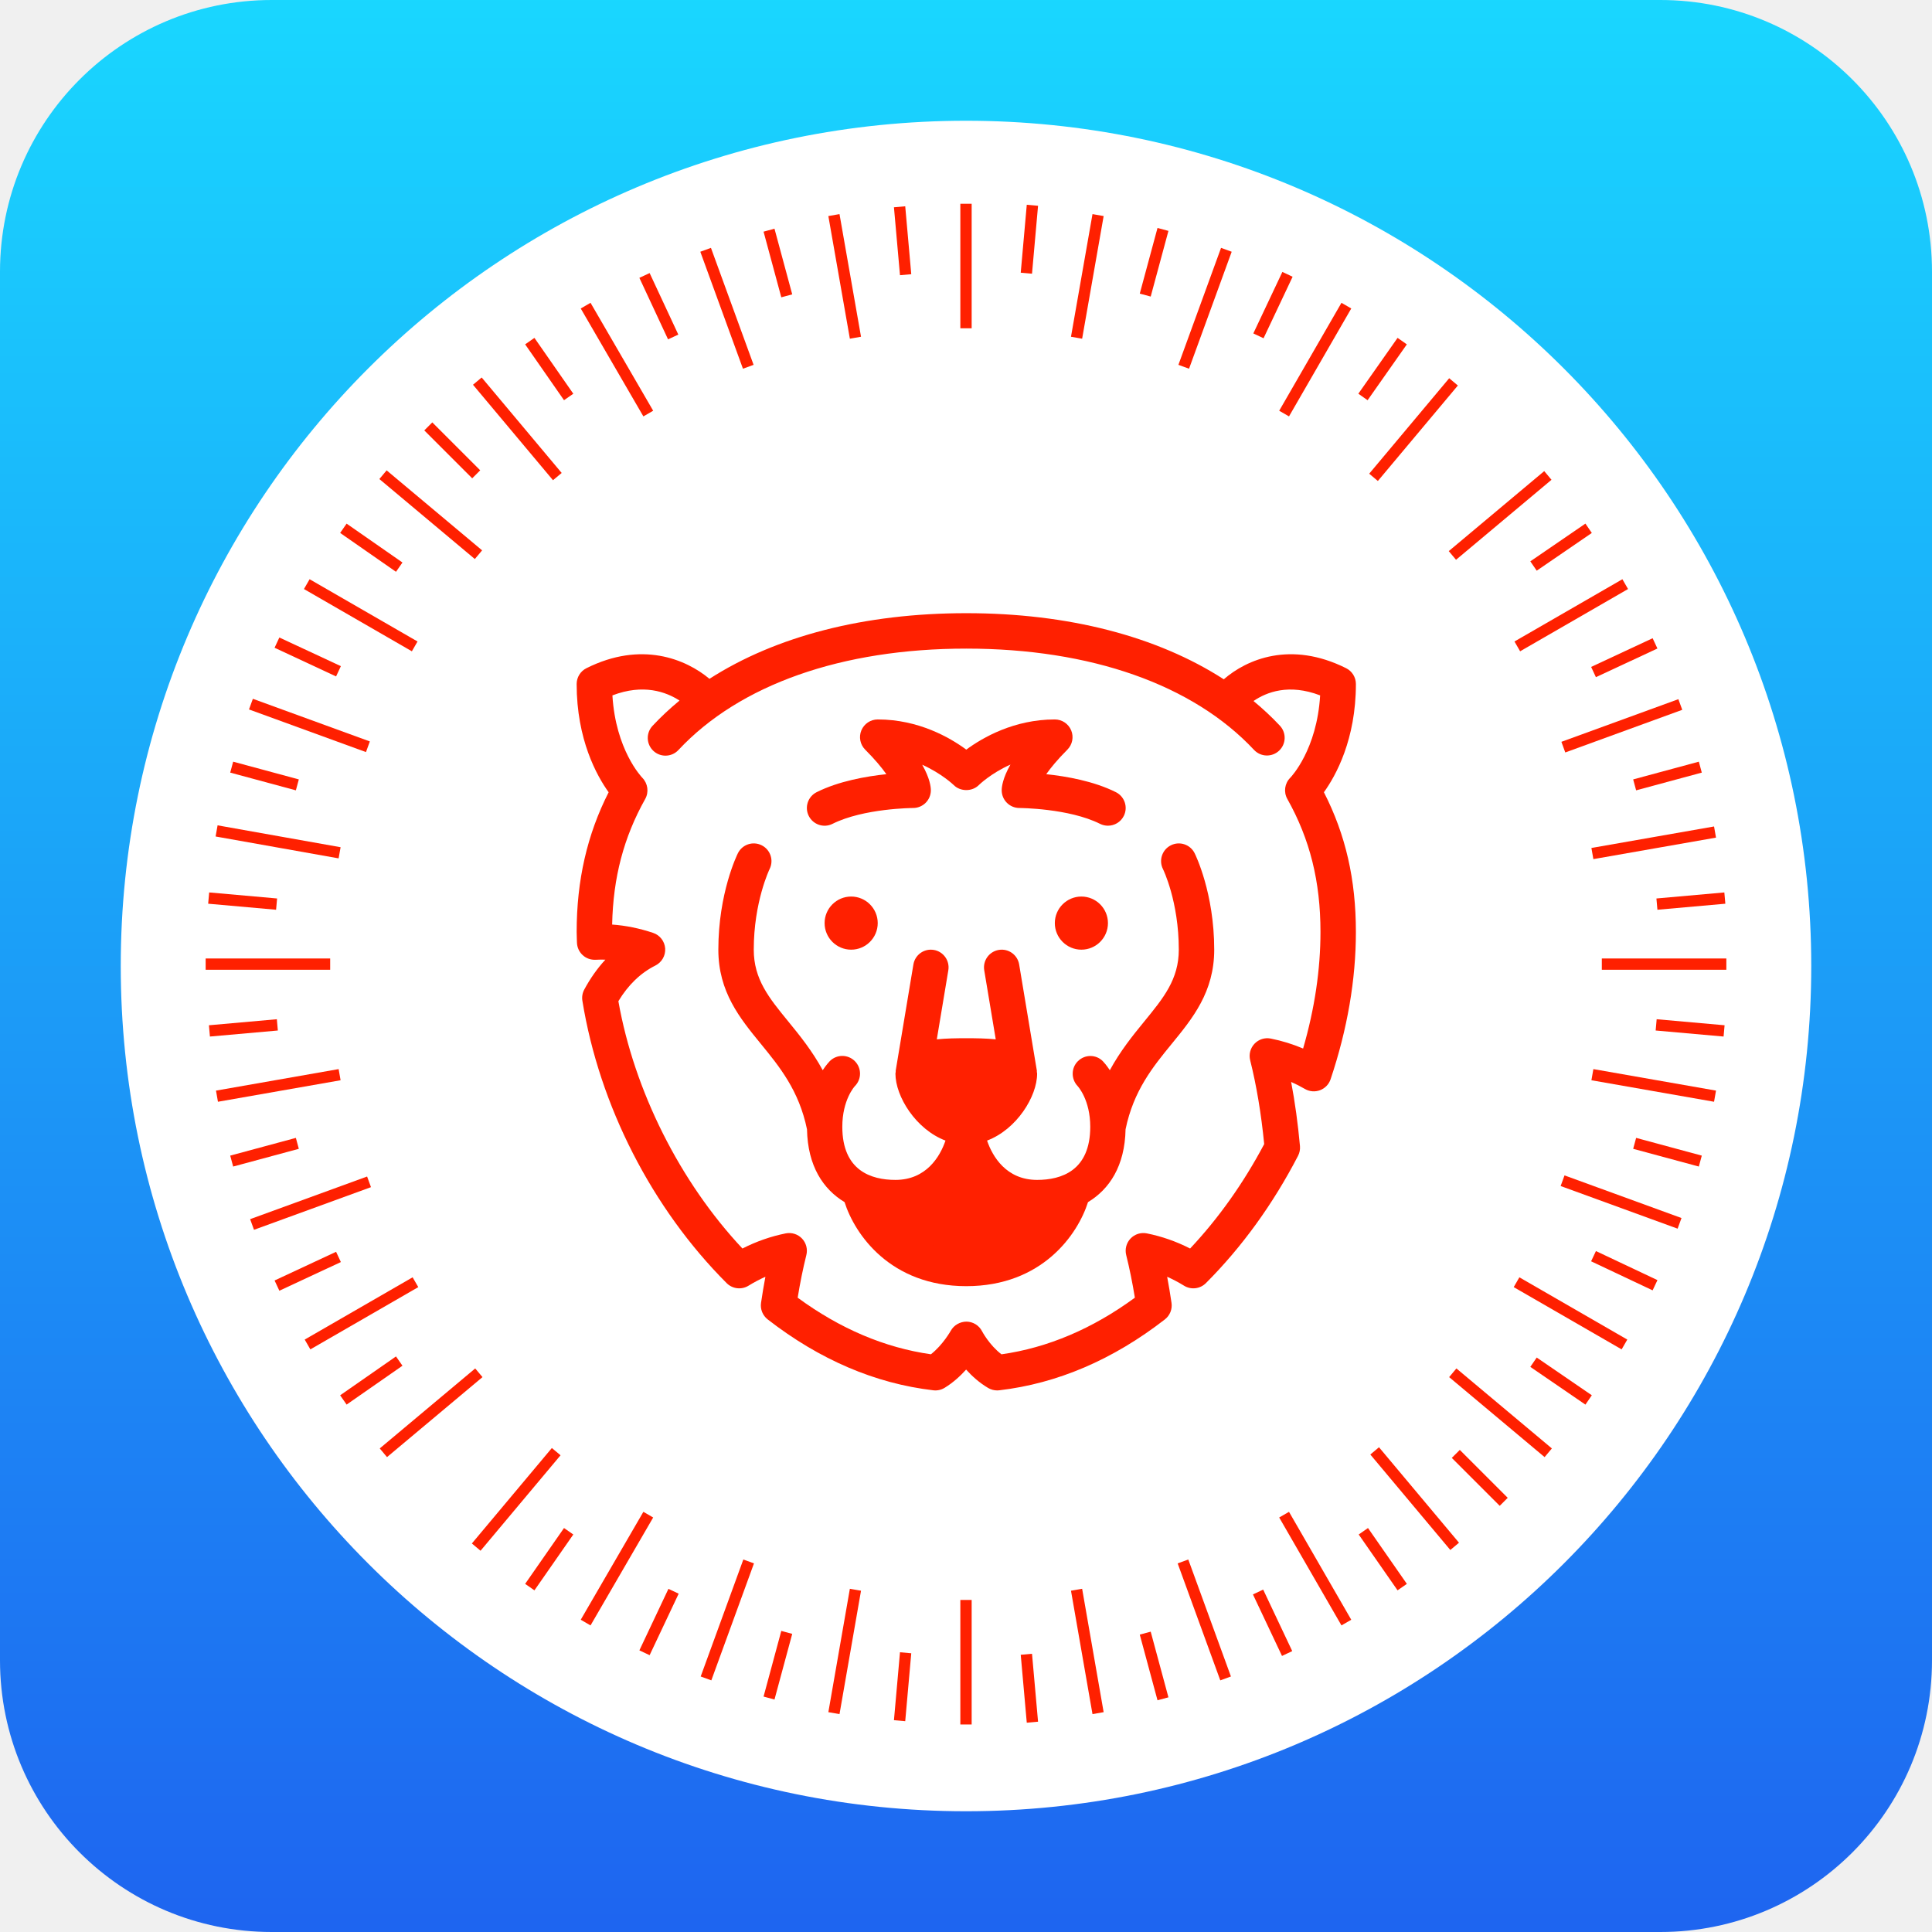
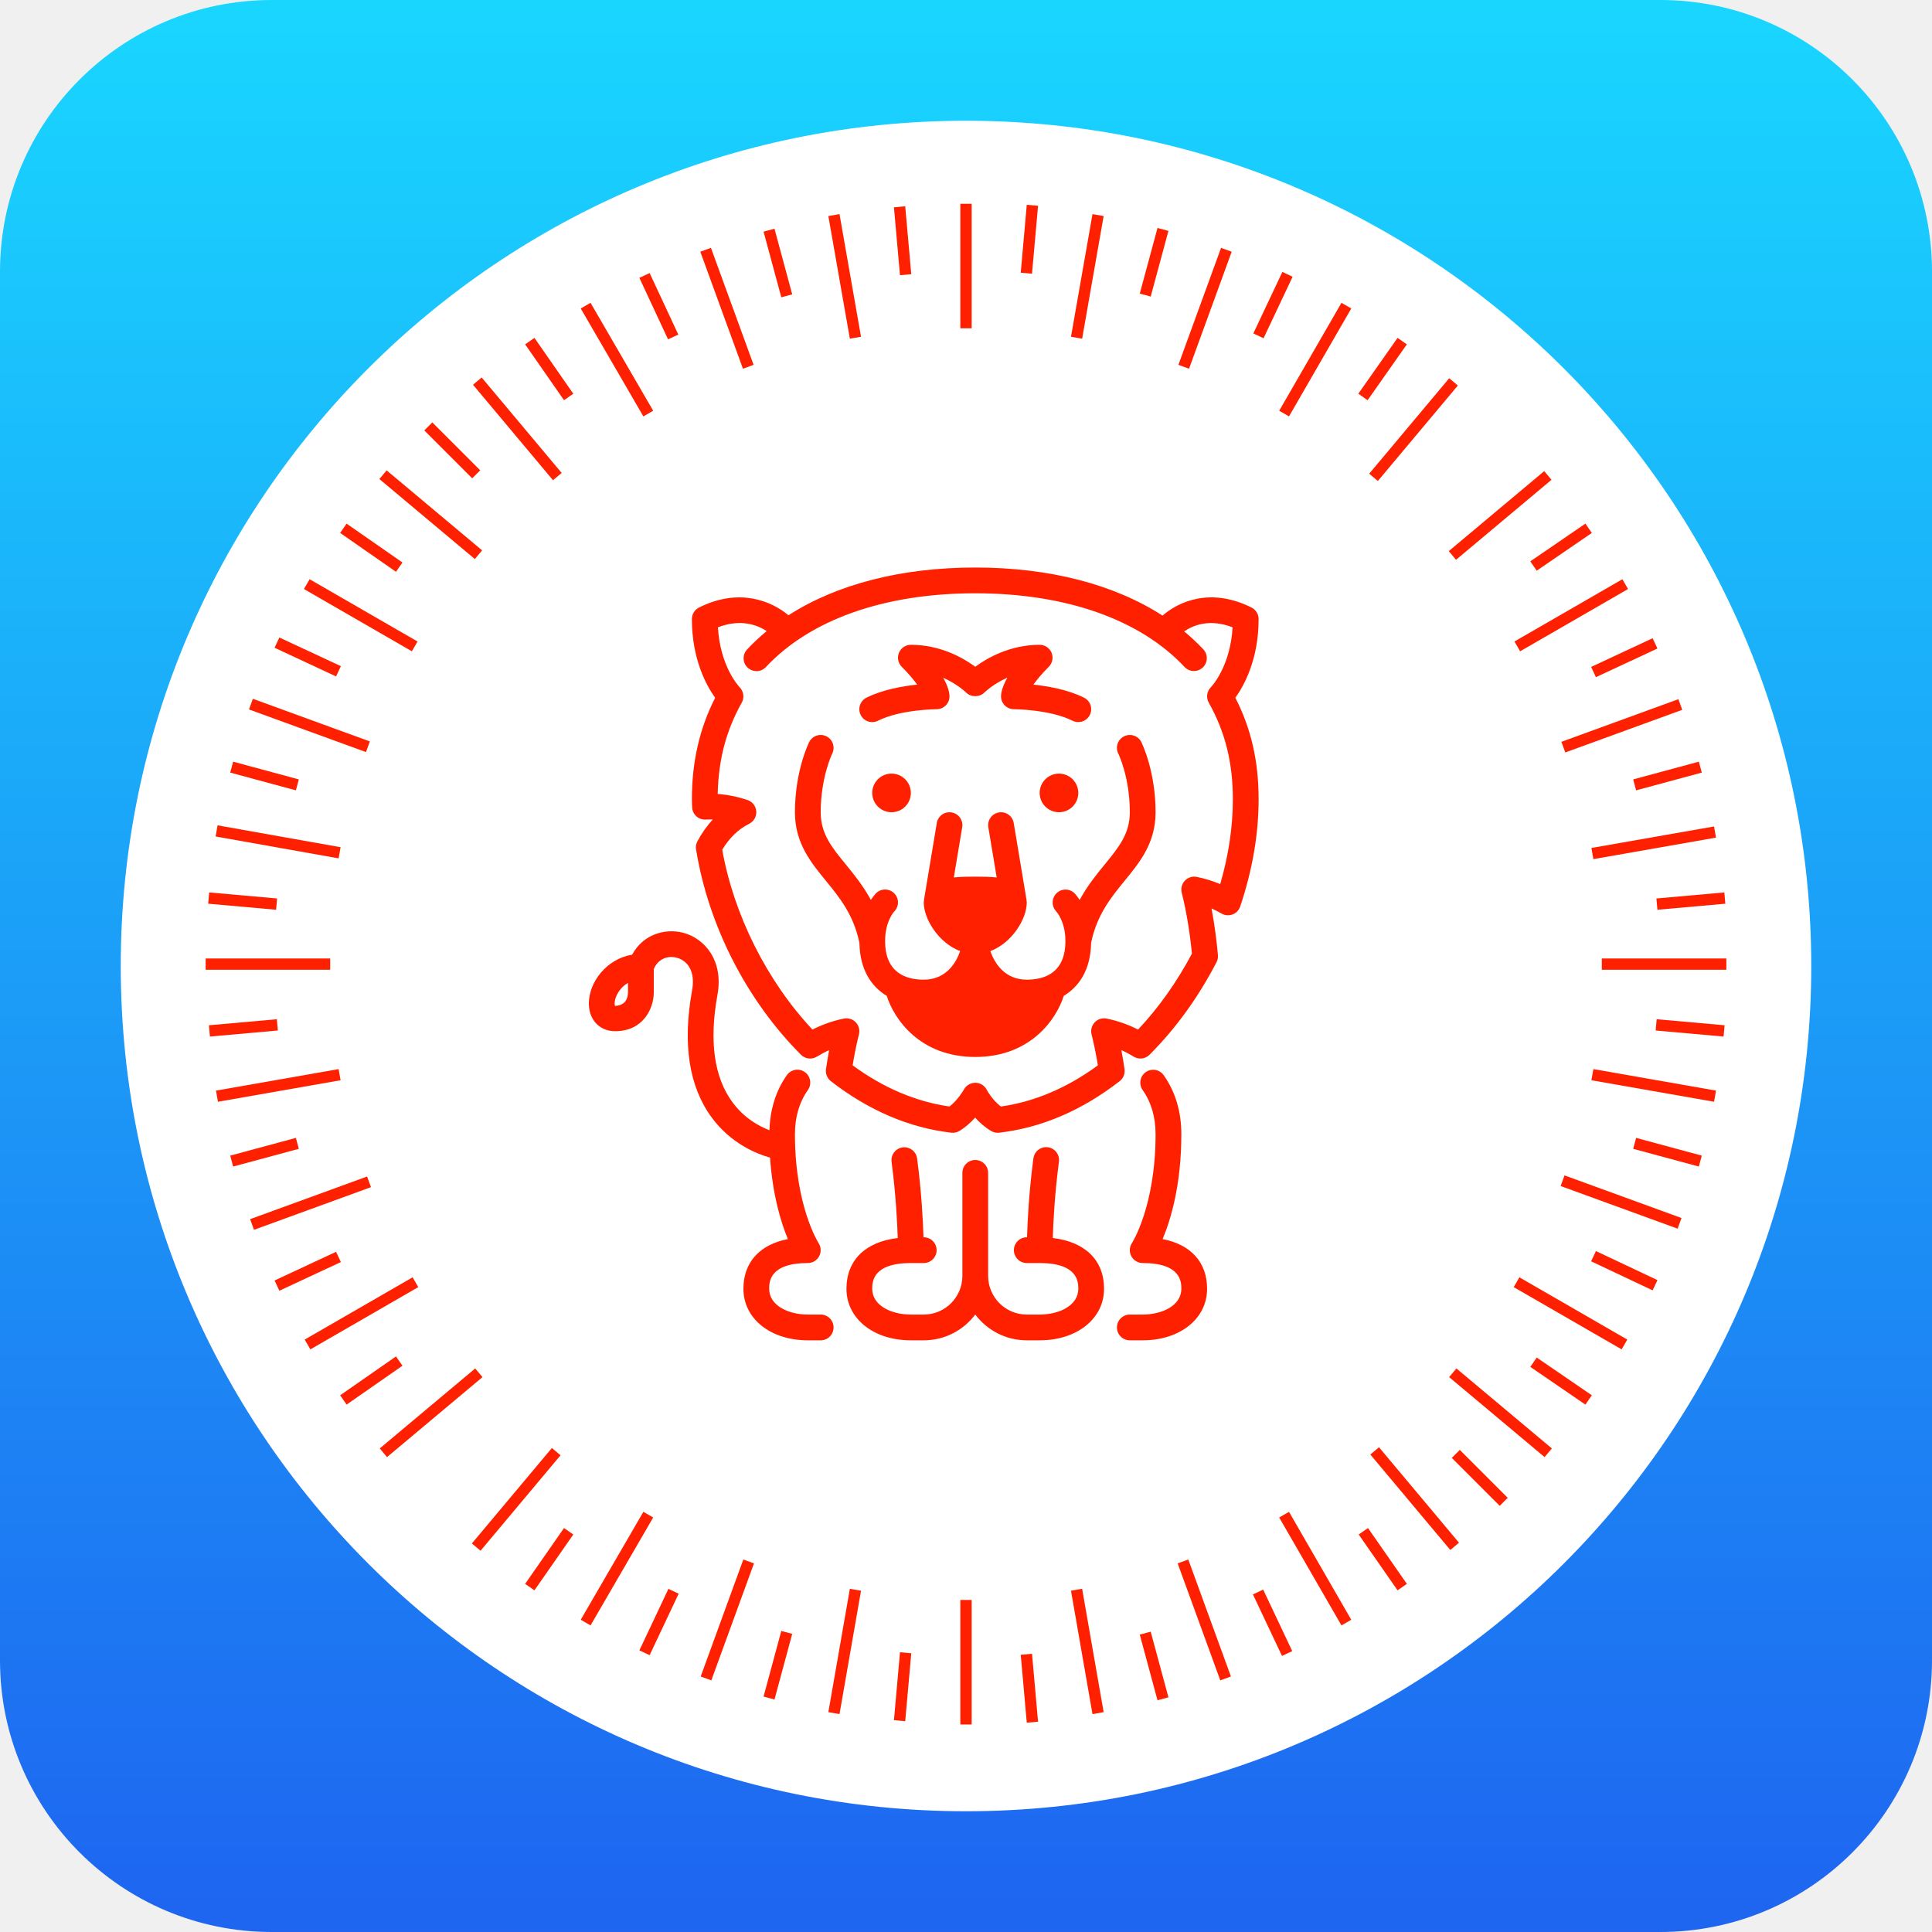
<svg xmlns="http://www.w3.org/2000/svg" viewBox="0 0 5120 5120">
  <defs>
    <linearGradient id="a" x2="0" y2="100%">
      <stop offset="0" stop-color="#19d7ff" />
      <stop offset="1" stop-color="#1e64f0" />
    </linearGradient>
  </defs>
  <rect width="5120" height="5120" fill="url(#a)" rx="720" ry="720" />
  <circle cx="2560" cy="2560" r="2240" fill="white" rx="320" ry="320" />
  <path stroke="#ff2000" stroke-width="30" d="     M2560 540v330m0 3370v330     m350-4e3-57 325m-586 3318-57 327     M3250 662l-113 310M1984 4138l-113 310     m339-3878 57 325m586 3318 57 327     M1870 662l113 310m1152 3166 113 310     M1552 810l166 286m1685 2918 165 286     M1265 1010l212 253m2166 2582 212 253     M1015 1258l253 212m2582 2168 253 212     M813 1548l286 165m2920 1685 286 165     M665 1866l310 113m3166 1150 310 113     M574 2202l326 58m3320 588 325 57     M545 2555h330m3370 0h330     M575 2905l325-57m3320-586 325-57     M668 3245l310-113m3165-1152 310-113     M815 3563l286-165m2920-1685 286-165     M1016 3850l253-212m2580-2166 253-212     M1262 41e2l212-253m2166-2582 212-253     M1552 43e2l166-286m1685-2918 165-286     M2384 548l16 180m320 3656 16 180     M2038 610l47 174m950 3544 47 174     M1708 730l76 163m1550 3326 77 163     M1404 904l103 148m2106 3006 103 148     M1135 1130l127 127m2596 2596 127 127     M910 14e2l148 103m3006 2107 146 1e2     M734 1703l163 76m3326 1550 163 77     M614 2033l174 47m3544 950 174 47     M553 2380l180 16m3656 320 180 16m-4014 0 180-16m3656-320 180-16     M614 3077l174-47m3544-950 174-47     M734 3407l163-76m3326-1550 163-76     M910 3710l148-103m3006-2107 146-1e2     M1404 4206l103-148m2105-3006 104-148     M1708 4380l77-163M3335 890l77-163     M2038 45e2l47-174m950-3544 47-174m-698 3952 16-180m320-3656 16-180   " />
-   <g transform="translate(965,1625) scale(5.5)" fill="#ff2000">
+   <g transform="translate(2500,2560) scale(4) translate(-269,-264)" fill="#ff2000">
    <g>
+       <path d="M187.733,494.933H179.2c-12.723,0-25.6-5.862-25.6-17.067c0-4.224,0-17.067,25.6-17.067           c3.132,0,5.999-1.732,7.492-4.489c1.493-2.756,1.34-6.118-0.367-8.738c-0.162-0.247-15.659-24.559-15.659-72.107           c0-11.375,2.884-21.231,8.585-29.312c2.722-3.849,1.8-9.173-2.048-11.887c-3.857-2.722-9.173-1.801-11.887,2.048           c-7.305,10.342-11.085,22.648-11.537,36.506c-7.091-2.731-16.811-8.073-24.55-18.62c-12.143-16.529-15.471-40.439-9.899-71.074           c4.215-23.194-8.892-37.606-22.852-41.182c-11.989-3.063-26.487,1.152-33.664,14.541c-17.169,2.901-28.681,18.347-28.681,32.367           c0,4.873,1.434,9.173,4.139,12.433c3.166,3.814,7.885,5.914,13.269,5.914c18.79,0,25.6-15.309,25.6-25.6v-15.539           c2.97-7.142,9.609-8.986,15.095-7.578c6.571,1.681,12.732,8.235,10.3,21.589c-6.443,35.43-2.091,63.77,12.928,84.233           c12.612,17.169,29.423,24.03,38.716,26.65c1.724,25.122,7.305,43.196,11.819,53.965c-18.679,3.627-29.466,15.377-29.466,32.947           c0,19.78,17.946,34.133,42.667,34.133h8.533c4.71,0,8.533-3.823,8.533-8.533S192.444,494.933,187.733,494.933z M60.075,281.498           c-0.094,3.942-1.655,8.636-8.627,8.943c-0.444-0.759-0.546-4.275,1.852-8.439c0.956-1.673,3.089-4.719,6.775-6.784V281.498z" />
+       <path d="M341.496,444.22c0.316-10.274,1.263-29.278,4.079-50.56c0.623-4.668-2.662-8.96-7.339-9.574           c-4.625-0.614-8.96,2.662-9.574,7.339c-2.944,22.195-3.908,41.668-4.232,52.309h-0.162c-4.71,0-8.533,3.823-8.533,8.533           c0,4.71,3.823,8.533,8.533,8.533h8.533c25.6,0,25.6,12.843,25.6,17.067c0,11.204-12.877,17.067-25.6,17.067h-8.533           c-14.114,0-25.6-11.486-25.6-25.6v-68.267c0-4.71-3.823-8.533-8.533-8.533c-4.71,0-8.533,3.823-8.533,8.533v68.267           c0,14.114-11.486,25.6-25.6,25.6h-8.533c-12.723,0-25.6-5.862-25.6-17.067c0-4.224,0-17.067,25.6-17.067H256           c4.71,0,8.533-3.823,8.533-8.533c0-4.71-3.823-8.533-8.533-8.533h-0.162c-0.324-10.624-1.289-30.054-4.233-52.215           c-0.614-4.676-4.941-7.936-9.574-7.339c-4.676,0.614-7.962,4.907-7.339,9.583c2.807,21.205,3.755,40.192,4.079,50.466           c-21.444,2.517-33.971,14.694-33.971,33.638c0,19.78,17.946,34.133,42.667,34.133H256c13.943,0,26.342-6.724,34.133-17.092           c7.791,10.368,20.19,17.092,34.133,17.092h8.533c24.721,0,42.667-14.353,42.667-34.133           C375.467,458.923,362.94,446.746,341.496,444.22z" />
+       <path d="M414.268,444.919c5.402-12.885,12.399-36.053,12.399-69.453c0-14.942-3.925-28.092-11.674-39.091           c-2.714-3.849-8.038-4.779-11.887-2.074c-3.857,2.722-4.779,8.038-2.065,11.895c5.683,8.064,8.559,17.911,8.559,29.269           c0,47.548-15.497,71.859-15.633,72.064c-1.749,2.62-1.911,5.99-0.427,8.764c1.485,2.773,4.378,4.506,7.526,4.506           c25.6,0,25.6,12.843,25.6,17.067c0,11.204-12.877,17.067-25.6,17.067h-8.533c-4.71,0-8.533,3.823-8.533,8.533           s3.823,8.533,8.533,8.533h8.533c24.721,0,42.667-14.353,42.667-34.133C443.733,460.297,432.947,448.546,414.268,444.919z" />
      <path d="M477.867,34.133c0-3.234-1.826-6.187-4.719-7.629c-26.701-13.346-47.855-4.284-58.94,5.35           C382.131,11.162,339.345,0,290.133,0c-49.05,0-91.708,11.068-123.742,31.625c-11.392-9.523-32.794-18.372-59.273-5.12           c-2.893,1.442-4.719,4.395-4.719,7.629c0,26.718,9.66,44.143,15.411,52.156C107.452,106.658,102.4,128.742,102.4,153.6           c0,1.126,0.043,2.27,0.085,3.413l0.06,1.681c0.06,2.313,1.05,4.497,2.748,6.059c1.698,1.57,3.883,2.338,6.263,2.244           c1.553-0.085,3.106-0.102,4.685-0.051c-3.831,4.139-7.228,8.934-10.163,14.379c-0.896,1.647-1.22,3.558-0.922,5.41           c8.166,50.441,33.502,100.036,69.53,136.081c2.79,2.79,7.151,3.302,10.505,1.237c2.697-1.655,5.402-3.089,8.149-4.309           c-0.768,4.07-1.468,8.269-2.099,12.57c-0.444,3.046,0.785,6.093,3.217,7.979c24.969,19.396,51.823,30.891,79.795,34.15           c1.911,0.222,3.806-0.196,5.436-1.186c4.122-2.517,7.603-5.726,10.368-8.798c2.79,3.106,6.34,6.34,10.641,8.875           c1.323,0.768,2.816,1.169,4.326,1.169c0.333,0,0.657-0.017,0.99-0.06c27.972-3.26,54.827-14.754,79.804-34.15           c2.432-1.886,3.652-4.932,3.208-7.979c-0.631-4.301-1.331-8.508-2.099-12.57c2.748,1.22,5.453,2.645,8.141,4.301           c3.371,2.074,7.714,1.562,10.513-1.229c17.382-17.399,32.324-38.042,44.407-61.346c0.751-1.451,1.075-3.081,0.93-4.71           c-0.99-10.829-2.406-21.163-4.25-30.891c2.253,0.99,4.463,2.116,6.63,3.379c2.21,1.28,4.89,1.502,7.296,0.597           c2.398-0.905,4.267-2.833,5.077-5.274c8.09-24.115,12.194-48,12.194-70.972c0-25.25-4.915-46.805-15.411-67.32           C468.215,78.268,477.867,60.843,477.867,34.133z M452.429,209.766c-5.043-2.133-10.249-3.738-15.556-4.796           c-2.876-0.589-5.837,0.358-7.851,2.475c-2.014,2.116-2.807,5.12-2.099,7.962c3.055,12.203,5.325,25.796,6.758,40.405           c-9.992,18.833-21.973,35.721-35.695,50.313c-6.69-3.413-13.679-5.862-20.847-7.287c-2.867-0.58-5.828,0.358-7.851,2.475           c-2.014,2.116-2.807,5.12-2.099,7.962c1.587,6.366,2.995,13.252,4.181,20.54c-20.395,14.959-41.984,24.124-64.273,27.29           c-5.854-4.437-9.335-11.059-9.353-11.102c-1.434-2.816-4.318-4.599-7.475-4.651c-3.081,0-6.101,1.647-7.62,4.429           c-0.043,0.068-3.789,6.784-9.557,11.307c-22.264-3.166-43.827-12.331-64.196-27.273c1.186-7.279,2.586-14.165,4.181-20.54           c0.708-2.842-0.085-5.845-2.099-7.962s-4.984-3.046-7.851-2.475c-7.168,1.434-14.157,3.874-20.847,7.287           c-30.071-32.051-52.13-75.947-59.776-119.168c4.736-7.859,10.726-13.636,17.843-17.186c3.089-1.553,4.941-4.796,4.702-8.243           c-0.247-3.439-2.543-6.4-5.82-7.492c-6.63-2.21-13.235-3.55-19.729-4.002c0.486-22.733,5.581-42.052,15.94-60.527           c1.843-3.294,1.263-7.45-1.365-10.163c-0.555-0.572-12.885-13.602-14.447-39.731c14.865-5.692,25.813-1.741,32.333,2.492           c-4.642,3.823-8.986,7.876-13.005,12.186c-3.217,3.447-3.029,8.841,0.418,12.058c1.638,1.536,3.729,2.295,5.82,2.295           c2.278,0,4.557-0.905,6.238-2.705c29.44-31.514,78.694-48.87,138.701-48.87c59.947,0,109.193,17.331,138.65,48.802           c3.217,3.439,8.61,3.618,12.058,0.401c3.439-3.217,3.618-8.619,0.401-12.058c-3.934-4.198-8.183-8.158-12.706-11.895           c6.263-4.292,17.058-8.482,32.102-2.705c-1.562,26.129-13.884,39.159-14.404,39.689c-2.705,2.705-3.277,6.878-1.408,10.214           C455.723,108.911,460.8,129.28,460.8,153.6C460.8,171.767,457.984,190.618,452.429,209.766z" />
      <path d="M221.867,149.333c0,7.057,5.743,12.8,12.8,12.8c7.057,0,12.8-5.743,12.8-12.8c0-7.057-5.743-12.8-12.8-12.8           C227.61,136.533,221.867,142.276,221.867,149.333z" />
      <path d="M225.681,101.504c15.019-7.509,38.622-7.637,38.861-7.637c4.702-0.009,8.525-3.823,8.525-8.533           c0-1.604-0.452-5.726-4.164-12.305c9.412,4.215,15.121,9.728,15.198,9.805c3.2,3.2,8.866,3.2,12.066,0           c0.094-0.085,5.751-5.658,15.241-9.882c-3.746,6.622-4.207,10.769-4.207,12.382c0,4.71,3.823,8.525,8.525,8.533           c0.239,0,23.842,0.128,38.861,7.637c1.22,0.606,2.526,0.896,3.806,0.896c3.132,0,6.144-1.724,7.646-4.719           c2.108-4.216,0.393-9.336-3.823-11.443c-10.65-5.333-23.919-7.646-33.553-8.661c2.176-3.089,5.402-7.031,10.172-11.81           c2.441-2.441,3.174-6.11,1.852-9.301c-1.323-3.183-4.437-5.265-7.885-5.265c-19.644,0-34.782,8.73-42.667,14.541           C282.249,59.93,267.11,51.2,247.467,51.2c-3.447,0-6.562,2.082-7.885,5.265c-1.323,3.191-0.589,6.861,1.852,9.301           c4.796,4.796,8.021,8.738,10.197,11.81c-9.643,1.015-22.929,3.328-33.579,8.661c-4.215,2.108-5.931,7.228-3.823,11.443           C216.346,101.897,221.457,103.629,225.681,101.504z" />
      <path d="M388.719,111.838c-4.215,2.108-5.931,7.228-3.823,11.443c0.085,0.154,7.637,15.539,7.637,38.852           c0,14.259-7.33,23.219-16.614,34.569c-5.606,6.844-11.588,14.268-16.614,23.509c-1.638-2.475-3.029-4.002-3.405-4.378           c-3.285-3.285-8.567-3.285-11.913-0.043c-3.354,3.234-3.43,8.61-0.247,12.015c0.247,0.265,6.127,6.699,6.127,19.661           c0,21.154-13.918,25.6-25.6,25.6c-14.822,0-21.495-11.238-24.115-18.944c14.268-5.385,24.115-21.257,24.115-32.256           c0-0.341-0.119-0.572-0.137-0.896c-0.017-0.171,0.051-0.333,0.017-0.512l-8.533-51.2c-0.777-4.634-5.129-7.782-9.822-7.006           c-4.642,0.777-7.782,5.171-7.006,9.822l5.547,33.263c-4.668-0.478-9.583-0.538-14.199-0.538c-4.608,0-9.532,0.06-14.199,0.538           l5.547-33.263c0.777-4.651-2.364-9.045-7.006-9.822c-4.693-0.777-9.045,2.372-9.822,7.006l-8.533,51.2           c-0.034,0.179,0.034,0.341,0.017,0.512c-0.017,0.324-0.137,0.555-0.137,0.896c0,10.999,9.847,26.871,24.115,32.256           c-2.62,7.706-9.293,18.944-24.115,18.944c-11.682,0-25.6-4.446-25.6-25.6c0-12.962,5.88-19.396,6.033-19.567           c3.337-3.337,3.337-8.73,0-12.066s-8.73-3.337-12.066,0c-0.375,0.375-1.766,1.903-3.405,4.378           c-5.026-9.242-11.008-16.666-16.614-23.509c-9.284-11.349-16.614-20.309-16.614-34.569c0-23.049,7.569-38.724,7.646-38.878           c2.091-4.207,0.375-9.318-3.831-11.418c-4.233-2.116-9.344-0.401-11.452,3.814c-0.384,0.768-9.429,19.183-9.429,46.481           c0,20.361,10.411,33.075,20.471,45.372c9.054,11.068,18.398,22.519,22.246,41.182c0.341,17.783,7.851,28.902,18.099,35.089           c4.941,15.582,22.101,40.491,58.65,40.491c36.548,0,53.709-24.909,58.65-40.491c10.249-6.187,17.758-17.306,18.099-35.089           c3.849-18.662,13.193-30.114,22.246-41.182c10.061-12.297,20.471-25.011,20.471-45.372c0-27.298-9.054-45.713-9.438-46.481           C398.063,111.437,392.934,109.722,388.719,111.838z" />
      <path d="M273.161,222.882c3.226-1.015,11.375-1.015,16.973-1.015c5.598,0,13.756,0,16.981,1.015           c-0.905,5.675-8.687,16.051-16.981,16.051C281.856,238.933,274.074,228.582,273.161,222.882z" />
      <path d="M290.133,307.2c-19.413,0-30.362-8.943-36.343-17.143c0.742,0.034,1.476,0.077,2.21,0.077           c16.145,0,27.281-8.311,34.133-18.21c6.852,9.899,17.988,18.21,34.133,18.21c0.785,0,1.57-0.051,2.355-0.085           C320.717,298.249,309.786,307.2,290.133,307.2z" />
      <path d="M345.6,136.533c-7.057,0-12.8,5.743-12.8,12.8c0,7.057,5.743,12.8,12.8,12.8s12.8-5.743,12.8-12.8           C358.4,142.276,352.657,136.533,345.6,136.533z" />
    </g>
  </g>
</svg>
